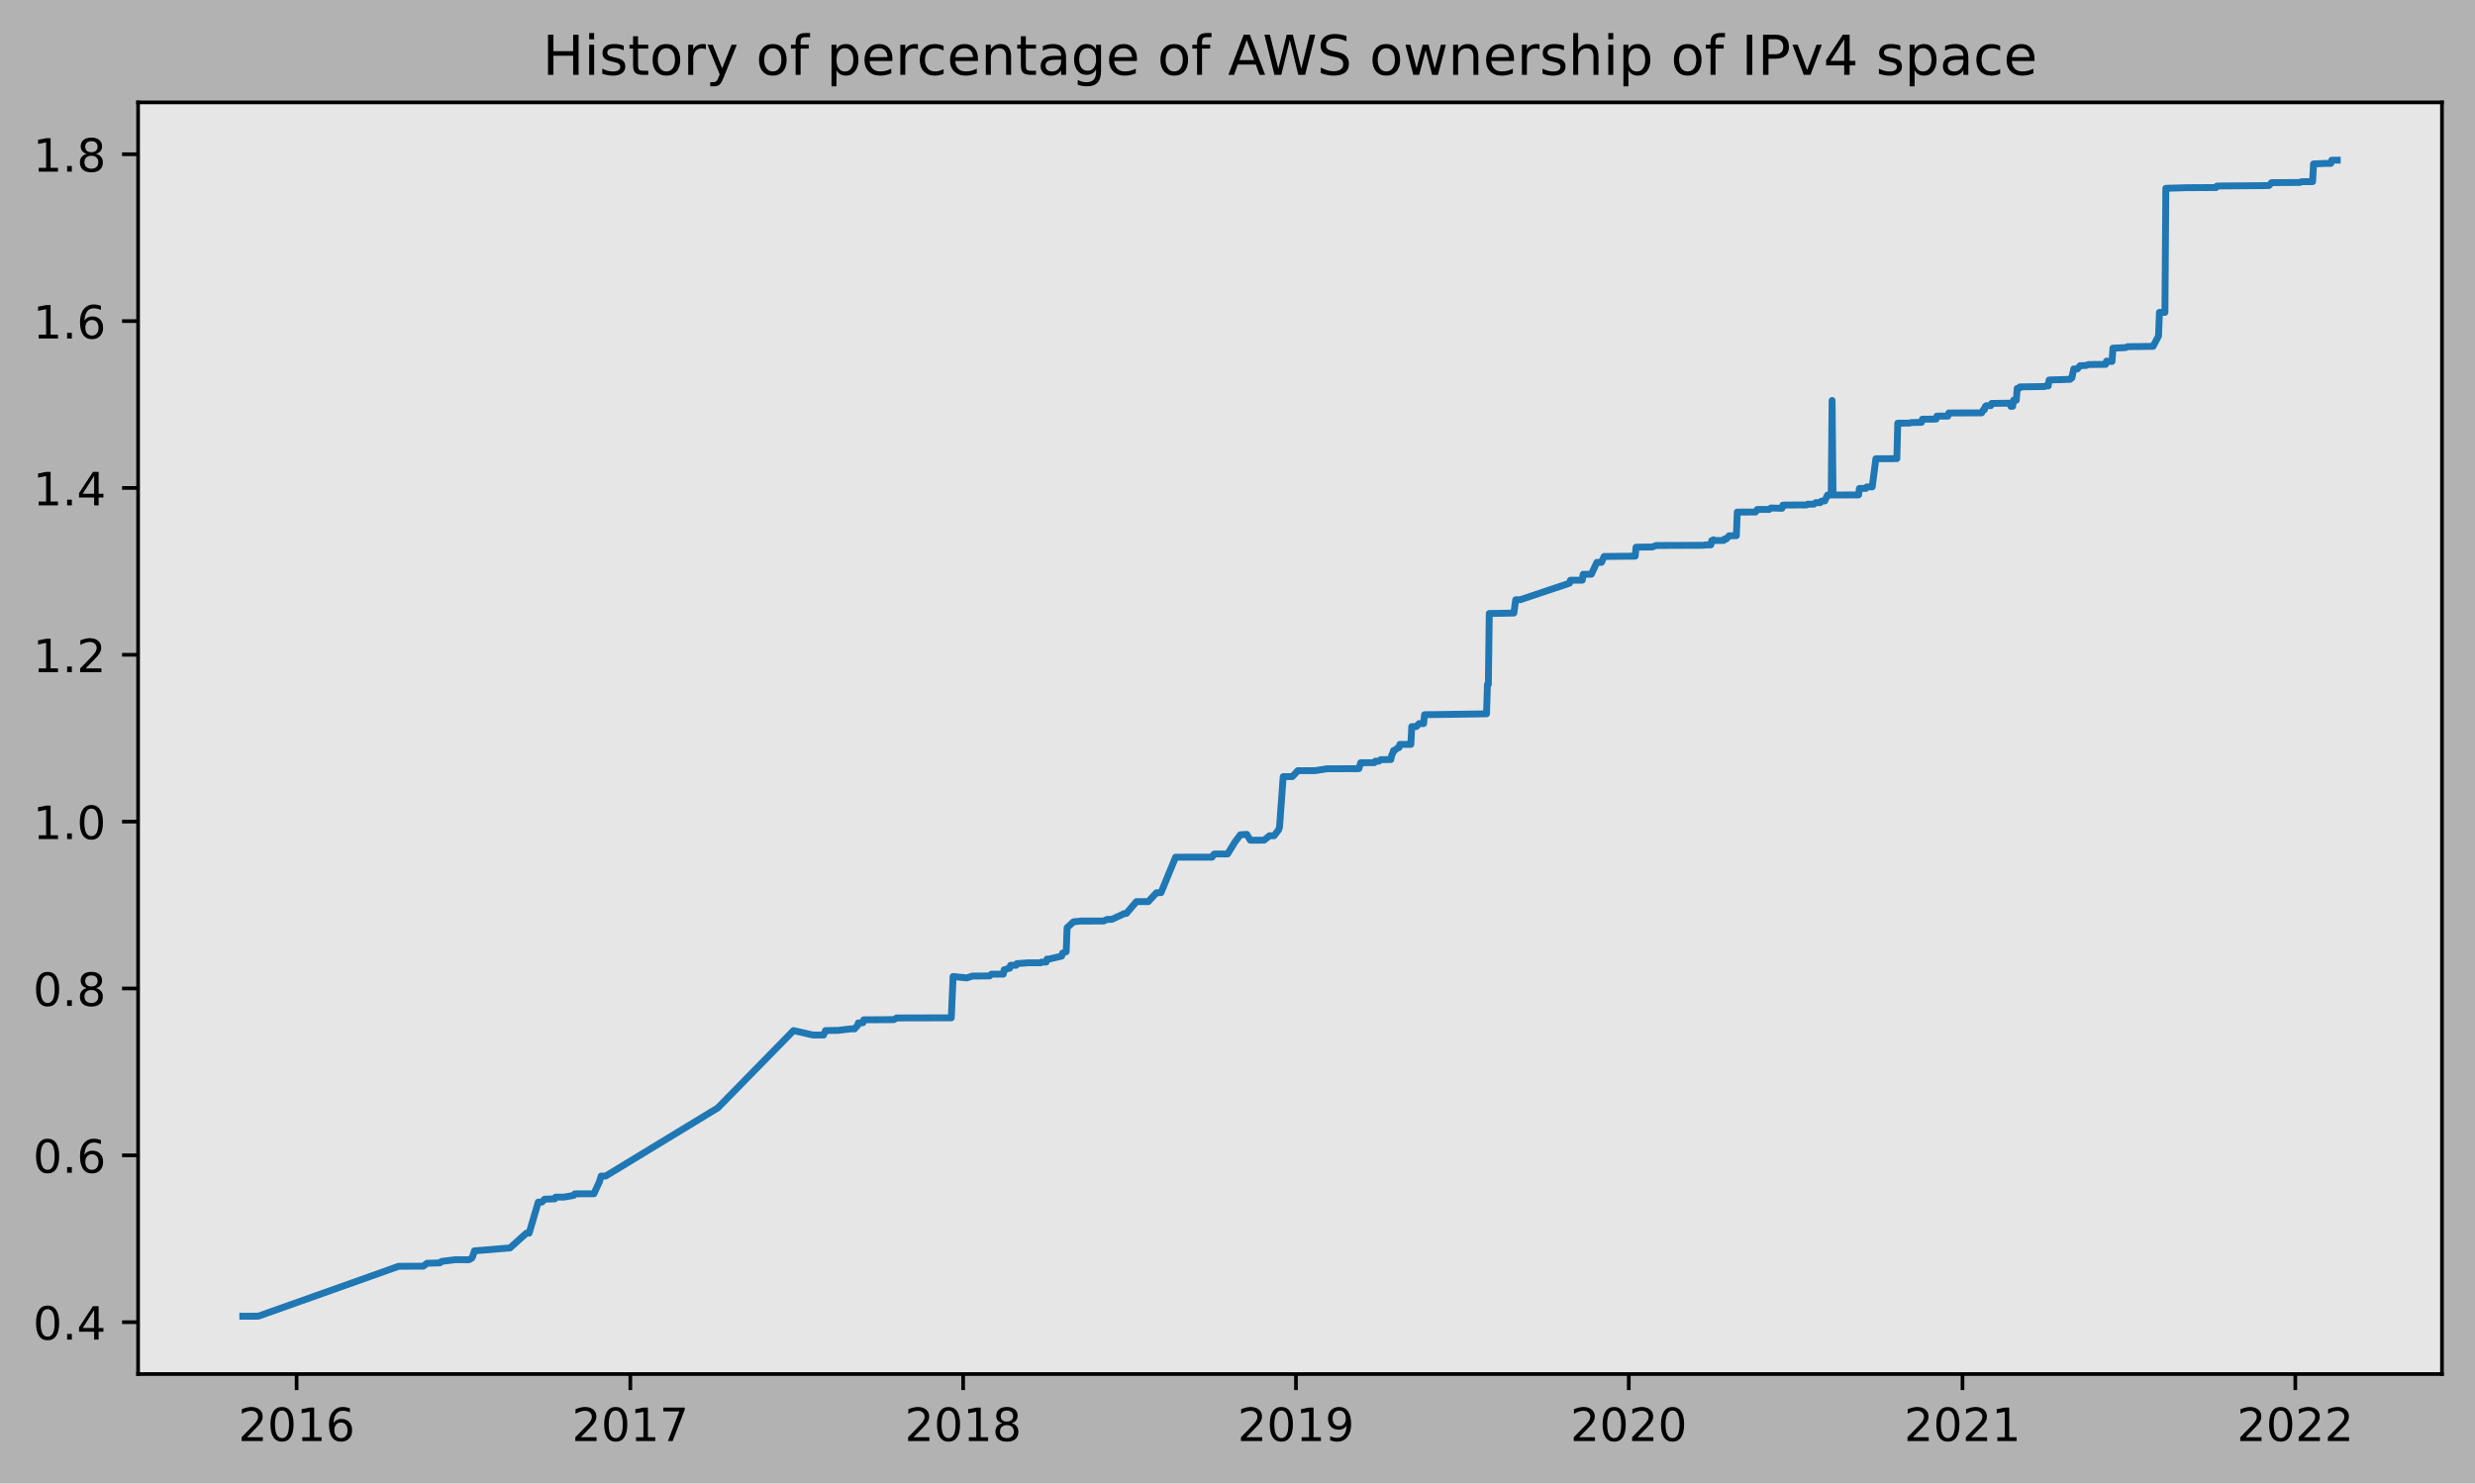
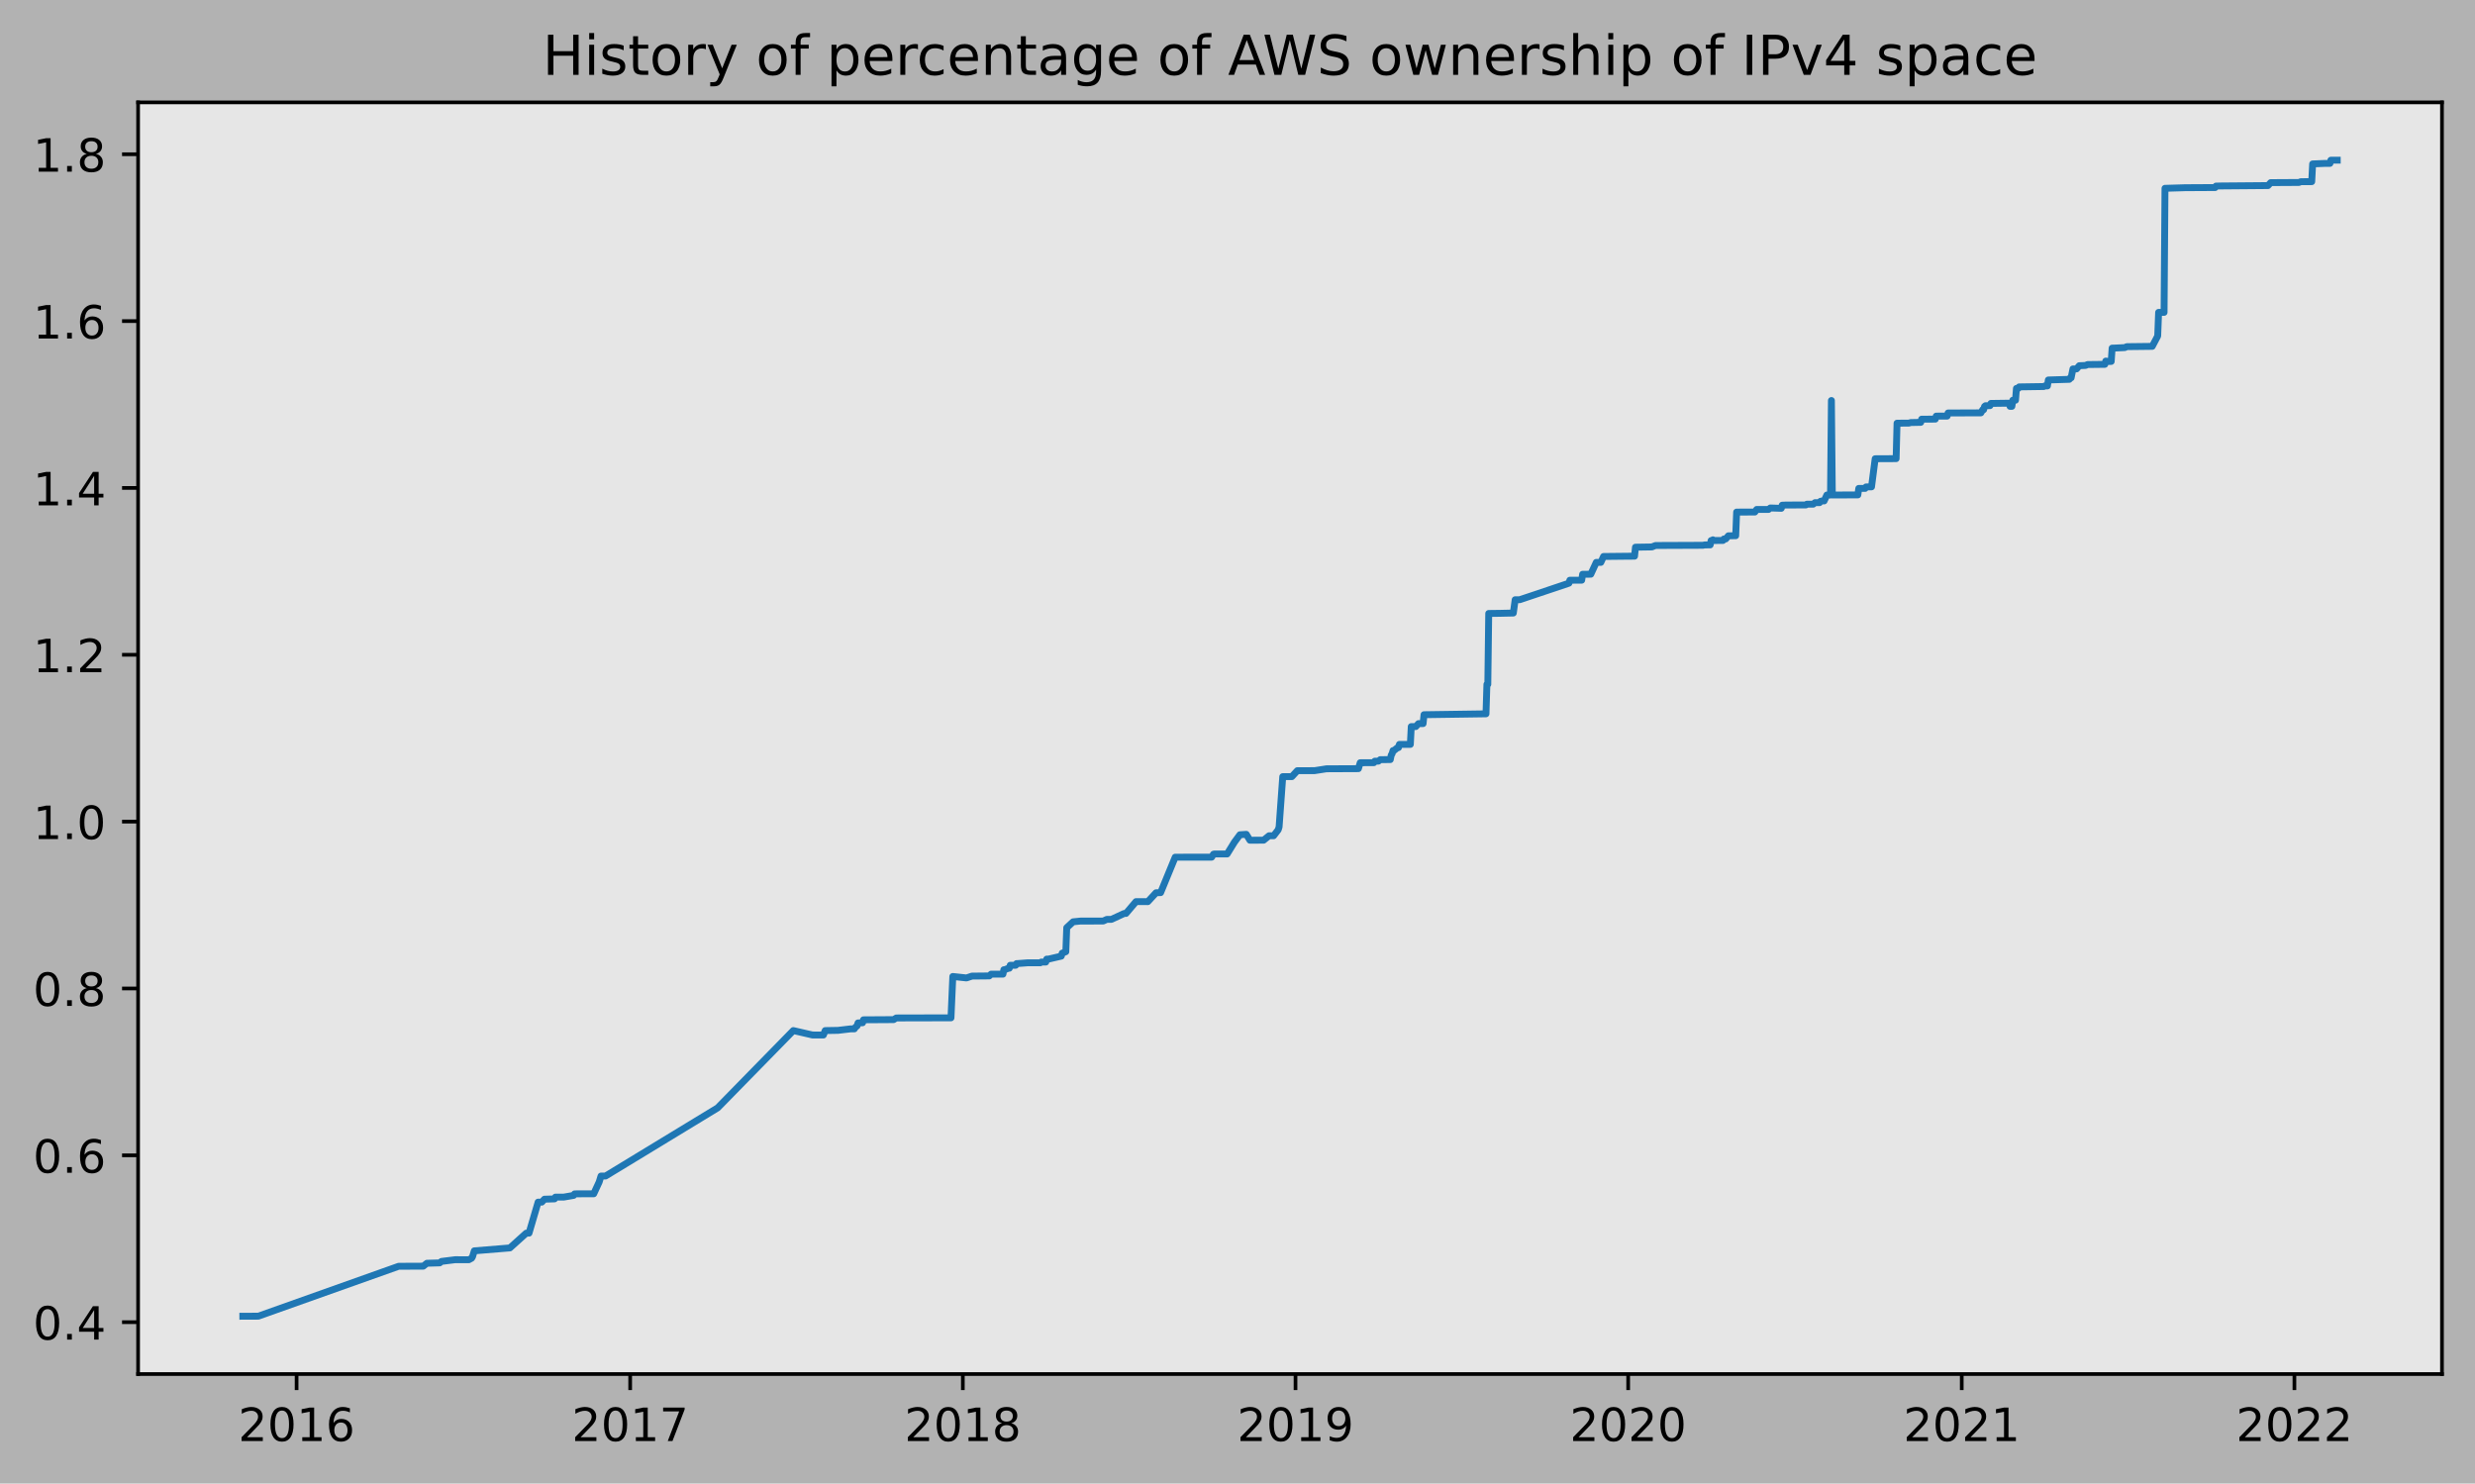
<svg xmlns="http://www.w3.org/2000/svg" xmlns:xlink="http://www.w3.org/1999/xlink" height="323.396pt" version="1.1" viewBox="0 0 539.503 323.396" width="539.503pt">
  <defs>
    <style type="text/css">
*{stroke-linecap:butt;stroke-linejoin:round;}
  </style>
  </defs>
  <g id="figure_1">
    <g id="patch_1">
      <path d="M 0 323.396  L 539.503 323.396  L 539.503 0  L 0 0  z " style="fill:#b2b2b2;" />
    </g>
    <g id="axes_1">
      <g id="patch_2">
        <path d="M 30.103 299.518  L 532.303 299.518  L 532.303 22.318  L 30.103 22.318  z " style="fill:#e6e6e6;" />
      </g>
      <g id="matplotlib.axis_1">
        <g id="xtick_1">
          <g id="line2d_1">
            <defs>
-               <path d="M 0 0  L 0 3.5  " id="m5dcaa4db1c" style="stroke:#000000;stroke-width:0.8;" />
-             </defs>
-             <g>
-               <use style="stroke:#000000;stroke-width:0.8;" x="64.657" xlink:href="#m5dcaa4db1c" y="299.518" />
+               <path d="M 0 0  L 0 3.5  " id="m332bdcd3d0" style="stroke:#000000;stroke-width:0.8;" />
+             </defs>
+             <g>
+               <use style="stroke:#000000;stroke-width:0.8;" x="64.652" xlink:href="#m332bdcd3d0" y="299.518" />
            </g>
          </g>
          <g id="text_1">
            <defs>
              <path d="M 19.188 8.297  L 53.609 8.297  L 53.609 0  L 7.328 0  L 7.328 8.297  Q 12.938 14.109 22.625 23.891  Q 32.328 33.688 34.812 36.531  Q 39.547 41.844 41.422 45.531  Q 43.312 49.219 43.312 52.781  Q 43.312 58.594 39.234 62.25  Q 35.156 65.922 28.609 65.922  Q 23.969 65.922 18.812 64.312  Q 13.672 62.703 7.812 59.422  L 7.812 69.391  Q 13.766 71.781 18.938 73  Q 24.125 74.219 28.422 74.219  Q 39.75 74.219 46.484 68.547  Q 53.219 62.891 53.219 53.422  Q 53.219 48.922 51.531 44.891  Q 49.859 40.875 45.406 35.406  Q 44.188 33.984 37.641 27.219  Q 31.109 20.453 19.188 8.297  z " id="DejaVuSans-50" />
              <path d="M 31.781 66.406  Q 24.172 66.406 20.328 58.906  Q 16.5 51.422 16.5 36.375  Q 16.5 21.391 20.328 13.891  Q 24.172 6.391 31.781 6.391  Q 39.453 6.391 43.281 13.891  Q 47.125 21.391 47.125 36.375  Q 47.125 51.422 43.281 58.906  Q 39.453 66.406 31.781 66.406  z M 31.781 74.219  Q 44.047 74.219 50.516 64.516  Q 56.984 54.828 56.984 36.375  Q 56.984 17.969 50.516 8.266  Q 44.047 -1.422 31.781 -1.422  Q 19.531 -1.422 13.062 8.266  Q 6.594 17.969 6.594 36.375  Q 6.594 54.828 13.062 64.516  Q 19.531 74.219 31.781 74.219  z " id="DejaVuSans-48" />
              <path d="M 12.406 8.297  L 28.516 8.297  L 28.516 63.922  L 10.984 60.406  L 10.984 69.391  L 28.422 72.906  L 38.281 72.906  L 38.281 8.297  L 54.391 8.297  L 54.391 0  L 12.406 0  z " id="DejaVuSans-49" />
              <path d="M 33.016 40.375  Q 26.375 40.375 22.484 35.828  Q 18.609 31.297 18.609 23.391  Q 18.609 15.531 22.484 10.953  Q 26.375 6.391 33.016 6.391  Q 39.656 6.391 43.531 10.953  Q 47.406 15.531 47.406 23.391  Q 47.406 31.297 43.531 35.828  Q 39.656 40.375 33.016 40.375  z M 52.594 71.297  L 52.594 62.312  Q 48.875 64.062 45.094 64.984  Q 41.312 65.922 37.594 65.922  Q 27.828 65.922 22.672 59.328  Q 17.531 52.734 16.797 39.406  Q 19.672 43.656 24.016 45.922  Q 28.375 48.188 33.594 48.188  Q 44.578 48.188 50.953 41.516  Q 57.328 34.859 57.328 23.391  Q 57.328 12.156 50.688 5.359  Q 44.047 -1.422 33.016 -1.422  Q 20.359 -1.422 13.672 8.266  Q 6.984 17.969 6.984 36.375  Q 6.984 53.656 15.188 63.938  Q 23.391 74.219 37.203 74.219  Q 40.922 74.219 44.703 73.484  Q 48.484 72.75 52.594 71.297  z " id="DejaVuSans-54" />
            </defs>
-             <g transform="translate(51.93208 314.1166)scale(0.1 -0.1)">
+             <g transform="translate(51.92697 314.1166)scale(0.1 -0.1)">
              <use xlink:href="#DejaVuSans-50" />
              <use x="63.623" xlink:href="#DejaVuSans-48" />
              <use x="127.246" xlink:href="#DejaVuSans-49" />
              <use x="190.869" xlink:href="#DejaVuSans-54" />
            </g>
          </g>
        </g>
        <g id="xtick_2">
          <g id="line2d_2">
            <g>
-               <use style="stroke:#000000;stroke-width:0.8;" x="137.402" xlink:href="#m5dcaa4db1c" y="299.518" />
+               <use style="stroke:#000000;stroke-width:0.8;" x="137.365" xlink:href="#m332bdcd3d0" y="299.518" />
            </g>
          </g>
          <g id="text_2">
            <defs>
              <path d="M 8.203 72.906  L 55.078 72.906  L 55.078 68.703  L 28.609 0  L 18.312 0  L 43.219 64.594  L 8.203 64.594  z " id="DejaVuSans-55" />
            </defs>
-             <g transform="translate(124.6772 314.1166)scale(0.1 -0.1)">
+             <g transform="translate(124.6405 314.1166)scale(0.1 -0.1)">
              <use xlink:href="#DejaVuSans-50" />
              <use x="63.623" xlink:href="#DejaVuSans-48" />
              <use x="127.246" xlink:href="#DejaVuSans-49" />
              <use x="190.869" xlink:href="#DejaVuSans-55" />
            </g>
          </g>
        </g>
        <g id="xtick_3">
          <g id="line2d_3">
            <g>
-               <use style="stroke:#000000;stroke-width:0.8;" x="209.949" xlink:href="#m5dcaa4db1c" y="299.518" />
+               <use style="stroke:#000000;stroke-width:0.8;" x="209.88" xlink:href="#m332bdcd3d0" y="299.518" />
            </g>
          </g>
          <g id="text_3">
            <defs>
              <path d="M 31.781 34.625  Q 24.75 34.625 20.719 30.859  Q 16.703 27.094 16.703 20.516  Q 16.703 13.922 20.719 10.156  Q 24.75 6.391 31.781 6.391  Q 38.812 6.391 42.859 10.172  Q 46.922 13.969 46.922 20.516  Q 46.922 27.094 42.891 30.859  Q 38.875 34.625 31.781 34.625  z M 21.922 38.812  Q 15.578 40.375 12.031 44.719  Q 8.5 49.078 8.5 55.328  Q 8.5 64.062 14.719 69.141  Q 20.953 74.219 31.781 74.219  Q 42.672 74.219 48.875 69.141  Q 55.078 64.062 55.078 55.328  Q 55.078 49.078 51.531 44.719  Q 48 40.375 41.703 38.812  Q 48.828 37.156 52.797 32.312  Q 56.781 27.484 56.781 20.516  Q 56.781 9.906 50.312 4.234  Q 43.844 -1.422 31.781 -1.422  Q 19.734 -1.422 13.25 4.234  Q 6.781 9.906 6.781 20.516  Q 6.781 27.484 10.781 32.312  Q 14.797 37.156 21.922 38.812  z M 18.312 54.391  Q 18.312 48.734 21.844 45.562  Q 25.391 42.391 31.781 42.391  Q 38.141 42.391 41.719 45.562  Q 45.312 48.734 45.312 54.391  Q 45.312 60.062 41.719 63.234  Q 38.141 66.406 31.781 66.406  Q 25.391 66.406 21.844 63.234  Q 18.312 60.062 18.312 54.391  z " id="DejaVuSans-56" />
            </defs>
-             <g transform="translate(197.2236 314.1166)scale(0.1 -0.1)">
+             <g transform="translate(197.1553 314.1166)scale(0.1 -0.1)">
              <use xlink:href="#DejaVuSans-50" />
              <use x="63.623" xlink:href="#DejaVuSans-48" />
              <use x="127.246" xlink:href="#DejaVuSans-49" />
              <use x="190.869" xlink:href="#DejaVuSans-56" />
            </g>
          </g>
        </g>
        <g id="xtick_4">
          <g id="line2d_4">
            <g>
-               <use style="stroke:#000000;stroke-width:0.8;" x="282.495" xlink:href="#m5dcaa4db1c" y="299.518" />
+               <use style="stroke:#000000;stroke-width:0.8;" x="282.395" xlink:href="#m332bdcd3d0" y="299.518" />
            </g>
          </g>
          <g id="text_4">
            <defs>
              <path d="M 10.984 1.516  L 10.984 10.5  Q 14.703 8.734 18.5 7.812  Q 22.312 6.891 25.984 6.891  Q 35.75 6.891 40.891 13.453  Q 46.047 20.016 46.781 33.406  Q 43.953 29.203 39.594 26.953  Q 35.25 24.703 29.984 24.703  Q 19.047 24.703 12.672 31.312  Q 6.297 37.938 6.297 49.422  Q 6.297 60.641 12.938 67.422  Q 19.578 74.219 30.609 74.219  Q 43.266 74.219 49.922 64.516  Q 56.594 54.828 56.594 36.375  Q 56.594 19.141 48.406 8.859  Q 40.234 -1.422 26.422 -1.422  Q 22.703 -1.422 18.891 -0.688  Q 15.094 0.047 10.984 1.516  z M 30.609 32.422  Q 37.25 32.422 41.125 36.953  Q 45.016 41.5 45.016 49.422  Q 45.016 57.281 41.125 61.844  Q 37.25 66.406 30.609 66.406  Q 23.969 66.406 20.094 61.844  Q 16.219 57.281 16.219 49.422  Q 16.219 41.5 20.094 36.953  Q 23.969 32.422 30.609 32.422  z " id="DejaVuSans-57" />
            </defs>
-             <g transform="translate(269.77 314.1166)scale(0.1 -0.1)">
+             <g transform="translate(269.6701 314.1166)scale(0.1 -0.1)">
              <use xlink:href="#DejaVuSans-50" />
              <use x="63.623" xlink:href="#DejaVuSans-48" />
              <use x="127.246" xlink:href="#DejaVuSans-49" />
              <use x="190.869" xlink:href="#DejaVuSans-57" />
            </g>
          </g>
        </g>
        <g id="xtick_5">
          <g id="line2d_5">
            <g>
-               <use style="stroke:#000000;stroke-width:0.8;" x="355.041" xlink:href="#m5dcaa4db1c" y="299.518" />
+               <use style="stroke:#000000;stroke-width:0.8;" x="354.91" xlink:href="#m332bdcd3d0" y="299.518" />
            </g>
          </g>
          <g id="text_5">
-             <g transform="translate(342.3165 314.1166)scale(0.1 -0.1)">
+             <g transform="translate(342.185 314.1166)scale(0.1 -0.1)">
              <use xlink:href="#DejaVuSans-50" />
              <use x="63.623" xlink:href="#DejaVuSans-48" />
              <use x="127.246" xlink:href="#DejaVuSans-50" />
              <use x="190.869" xlink:href="#DejaVuSans-48" />
            </g>
          </g>
        </g>
        <g id="xtick_6">
          <g id="line2d_6">
            <g>
-               <use style="stroke:#000000;stroke-width:0.8;" x="427.787" xlink:href="#m5dcaa4db1c" y="299.518" />
+               <use style="stroke:#000000;stroke-width:0.8;" x="427.623" xlink:href="#m332bdcd3d0" y="299.518" />
            </g>
          </g>
          <g id="text_6">
-             <g transform="translate(415.0616 314.1166)scale(0.1 -0.1)">
+             <g transform="translate(414.8985 314.1166)scale(0.1 -0.1)">
              <use xlink:href="#DejaVuSans-50" />
              <use x="63.623" xlink:href="#DejaVuSans-48" />
              <use x="127.246" xlink:href="#DejaVuSans-50" />
              <use x="190.869" xlink:href="#DejaVuSans-49" />
            </g>
          </g>
        </g>
        <g id="xtick_7">
          <g id="line2d_7">
            <g>
-               <use style="stroke:#000000;stroke-width:0.8;" x="500.333" xlink:href="#m5dcaa4db1c" y="299.518" />
+               <use style="stroke:#000000;stroke-width:0.8;" x="500.138" xlink:href="#m332bdcd3d0" y="299.518" />
            </g>
          </g>
          <g id="text_7">
-             <g transform="translate(487.608 314.1166)scale(0.1 -0.1)">
+             <g transform="translate(487.4133 314.1166)scale(0.1 -0.1)">
              <use xlink:href="#DejaVuSans-50" />
              <use x="63.623" xlink:href="#DejaVuSans-48" />
              <use x="127.246" xlink:href="#DejaVuSans-50" />
              <use x="190.869" xlink:href="#DejaVuSans-50" />
            </g>
          </g>
        </g>
      </g>
      <g id="matplotlib.axis_2">
        <g id="ytick_1">
          <g id="line2d_8">
            <defs>
-               <path d="M 0 0  L -3.5 0  " id="m6f8f7748c2" style="stroke:#000000;stroke-width:0.8;" />
-             </defs>
-             <g>
-               <use style="stroke:#000000;stroke-width:0.8;" x="30.103" xlink:href="#m6f8f7748c2" y="288.212" />
+               <path d="M 0 0  L -3.5 0  " id="mdd6bbefd9d" style="stroke:#000000;stroke-width:0.8;" />
+             </defs>
+             <g>
+               <use style="stroke:#000000;stroke-width:0.8;" x="30.103" xlink:href="#mdd6bbefd9d" y="288.212" />
            </g>
          </g>
          <g id="text_8">
            <defs>
              <path d="M 10.688 12.406  L 21 12.406  L 21 0  L 10.688 0  z " id="DejaVuSans-46" />
              <path d="M 37.797 64.312  L 12.891 25.391  L 37.797 25.391  z M 35.203 72.906  L 47.609 72.906  L 47.609 25.391  L 58.016 25.391  L 58.016 17.188  L 47.609 17.188  L 47.609 0  L 37.797 0  L 37.797 17.188  L 4.891 17.188  L 4.891 26.703  z " id="DejaVuSans-52" />
            </defs>
            <g transform="translate(7.2 292.0117)scale(0.1 -0.1)">
              <use xlink:href="#DejaVuSans-48" />
              <use x="63.623" xlink:href="#DejaVuSans-46" />
              <use x="95.41" xlink:href="#DejaVuSans-52" />
            </g>
          </g>
        </g>
        <g id="ytick_2">
          <g id="line2d_9">
            <g>
-               <use style="stroke:#000000;stroke-width:0.8;" x="30.103" xlink:href="#m6f8f7748c2" y="251.842" />
+               <use style="stroke:#000000;stroke-width:0.8;" x="30.103" xlink:href="#mdd6bbefd9d" y="251.842" />
            </g>
          </g>
          <g id="text_9">
            <g transform="translate(7.2 255.6414)scale(0.1 -0.1)">
              <use xlink:href="#DejaVuSans-48" />
              <use x="63.623" xlink:href="#DejaVuSans-46" />
              <use x="95.41" xlink:href="#DejaVuSans-54" />
            </g>
          </g>
        </g>
        <g id="ytick_3">
          <g id="line2d_10">
            <g>
-               <use style="stroke:#000000;stroke-width:0.8;" x="30.103" xlink:href="#m6f8f7748c2" y="215.472" />
+               <use style="stroke:#000000;stroke-width:0.8;" x="30.103" xlink:href="#mdd6bbefd9d" y="215.472" />
            </g>
          </g>
          <g id="text_10">
-             <g transform="translate(7.2 219.2711)scale(0.1 -0.1)">
+             <g transform="translate(7.2 219.2712)scale(0.1 -0.1)">
              <use xlink:href="#DejaVuSans-48" />
              <use x="63.623" xlink:href="#DejaVuSans-46" />
              <use x="95.41" xlink:href="#DejaVuSans-56" />
            </g>
          </g>
        </g>
        <g id="ytick_4">
          <g id="line2d_11">
            <g>
-               <use style="stroke:#000000;stroke-width:0.8;" x="30.103" xlink:href="#m6f8f7748c2" y="179.102" />
+               <use style="stroke:#000000;stroke-width:0.8;" x="30.103" xlink:href="#mdd6bbefd9d" y="179.102" />
            </g>
          </g>
          <g id="text_11">
-             <g transform="translate(7.2 182.9008)scale(0.1 -0.1)">
+             <g transform="translate(7.2 182.9009)scale(0.1 -0.1)">
              <use xlink:href="#DejaVuSans-49" />
              <use x="63.623" xlink:href="#DejaVuSans-46" />
              <use x="95.41" xlink:href="#DejaVuSans-48" />
            </g>
          </g>
        </g>
        <g id="ytick_5">
          <g id="line2d_12">
            <g>
-               <use style="stroke:#000000;stroke-width:0.8;" x="30.103" xlink:href="#m6f8f7748c2" y="142.731" />
+               <use style="stroke:#000000;stroke-width:0.8;" x="30.103" xlink:href="#mdd6bbefd9d" y="142.731" />
            </g>
          </g>
          <g id="text_12">
-             <g transform="translate(7.2 146.5305)scale(0.1 -0.1)">
+             <g transform="translate(7.2 146.5307)scale(0.1 -0.1)">
              <use xlink:href="#DejaVuSans-49" />
              <use x="63.623" xlink:href="#DejaVuSans-46" />
              <use x="95.41" xlink:href="#DejaVuSans-50" />
            </g>
          </g>
        </g>
        <g id="ytick_6">
          <g id="line2d_13">
            <g>
-               <use style="stroke:#000000;stroke-width:0.8;" x="30.103" xlink:href="#m6f8f7748c2" y="106.361" />
+               <use style="stroke:#000000;stroke-width:0.8;" x="30.103" xlink:href="#mdd6bbefd9d" y="106.361" />
            </g>
          </g>
          <g id="text_13">
-             <g transform="translate(7.2 110.1602)scale(0.1 -0.1)">
+             <g transform="translate(7.2 110.1605)scale(0.1 -0.1)">
              <use xlink:href="#DejaVuSans-49" />
              <use x="63.623" xlink:href="#DejaVuSans-46" />
              <use x="95.41" xlink:href="#DejaVuSans-52" />
            </g>
          </g>
        </g>
        <g id="ytick_7">
          <g id="line2d_14">
            <g>
-               <use style="stroke:#000000;stroke-width:0.8;" x="30.103" xlink:href="#m6f8f7748c2" y="69.991" />
+               <use style="stroke:#000000;stroke-width:0.8;" x="30.103" xlink:href="#mdd6bbefd9d" y="69.991" />
            </g>
          </g>
          <g id="text_14">
-             <g transform="translate(7.2 73.78994)scale(0.1 -0.1)">
+             <g transform="translate(7.2 73.79021)scale(0.1 -0.1)">
              <use xlink:href="#DejaVuSans-49" />
              <use x="63.623" xlink:href="#DejaVuSans-46" />
              <use x="95.41" xlink:href="#DejaVuSans-54" />
            </g>
          </g>
        </g>
        <g id="ytick_8">
          <g id="line2d_15">
            <g>
-               <use style="stroke:#000000;stroke-width:0.8;" x="30.103" xlink:href="#m6f8f7748c2" y="33.62" />
+               <use style="stroke:#000000;stroke-width:0.8;" x="30.103" xlink:href="#mdd6bbefd9d" y="33.621" />
            </g>
          </g>
          <g id="text_15">
-             <g transform="translate(7.2 37.41965)scale(0.1 -0.1)">
+             <g transform="translate(7.2 37.41997)scale(0.1 -0.1)">
              <use xlink:href="#DejaVuSans-49" />
              <use x="63.623" xlink:href="#DejaVuSans-46" />
              <use x="95.41" xlink:href="#DejaVuSans-56" />
            </g>
          </g>
        </g>
      </g>
      <g id="line2d_16">
-         <path clip-path="url(#p246ab741fd)" d="M 52.93 286.918  L 56.309 286.904  L 86.918 276.026  L 92.284 276.002  L 93.079 275.368  L 95.862 275.288  L 96.259 274.967  L 99.241 274.594  L 102.222 274.596  L 102.818 274.274  L 103.017 273.953  L 103.415 272.66  L 111.166 272.027  L 114.744 268.807  L 115.34 268.804  L 117.328 262.044  L 118.123 262.044  L 118.719 261.4  L 120.905 261.336  L 121.104 260.951  L 122.893 260.951  L 125.079 260.572  L 125.278 260.251  L 125.676 260.235  L 129.452 260.224  L 130.644 257.649  L 131.042 256.361  L 132.036 256.351  L 156.483 241.492  L 172.98 224.645  L 177.154 225.607  L 179.539 225.614  L 179.936 224.649  L 182.719 224.601  L 185.501 224.272  L 186.297 224.272  L 186.495 223.95  L 186.893 223.628  L 187.092 222.984  L 188.085 222.944  L 188.284 222.3  L 194.843 222.259  L 195.439 221.897  L 207.365 221.867  L 207.762 212.853  L 210.744 213.175  L 211.936 212.772  L 215.713 212.736  L 216.11 212.349  L 218.694 212.35  L 218.893 211.384  L 219.091 211.382  L 219.887 211.058  L 220.085 211.057  L 220.284 210.413  L 221.477 210.412  L 221.675 210.044  L 221.874 210.042  L 224.06 209.877  L 226.843 209.876  L 227.042 209.715  L 228.036 209.714  L 228.234 209.07  L 228.632 209.065  L 231.414 208.421  L 231.613 207.777  L 232.408 207.455  L 232.607 202.224  L 233.998 200.936  L 235.588 200.775  L 240.557 200.769  L 241.352 200.407  L 242.346 200.407  L 245.129 199.119  L 245.526 199.116  L 247.713 196.539  L 250.296 196.543  L 252.085 194.606  L 253.079 194.58  L 256.259 186.851  L 264.209 186.847  L 264.607 186.203  L 264.806 186.153  L 267.588 186.149  L 269.178 183.574  L 270.371 181.964  L 271.762 181.867  L 272.557 183.155  L 275.539 183.144  L 276.731 182.178  L 277.725 182.177  L 278.719 180.889  L 278.917 180.24  L 279.712 169.295  L 281.7 169.29  L 282.893 167.998  L 286.669 167.986  L 289.253 167.584  L 296.209 167.552  L 296.607 166.263  L 299.588 166.248  L 299.787 165.926  L 300.582 165.915  L 300.979 165.593  L 303.166 165.575  L 303.365 164.61  L 303.563 164.288  L 303.762 163.609  L 303.961 163.608  L 304.756 162.964  L 304.955 162.964  L 305.153 162.266  L 307.538 162.262  L 307.737 158.385  L 308.731 158.378  L 309.327 157.733  L 310.321 157.727  L 310.52 155.794  L 324.035 155.6  L 324.234 149.177  L 324.433 149.176  L 324.632 133.725  L 327.017 133.696  L 329.998 133.63  L 330.396 130.733  L 331.389 130.727  L 342.122 127.125  L 342.321 126.482  L 344.905 126.472  L 345.104 125.184  L 346.892 125.166  L 348.085 122.591  L 349.079 122.59  L 349.675 121.302  L 355.24 121.245  L 356.433 121.24  L 356.632 119.279  L 360.209 119.224  L 361.004 118.907  L 371.34 118.864  L 371.737 118.784  L 372.93 118.779  L 373.128 117.833  L 373.327 117.833  L 373.526 117.664  L 373.725 117.823  L 375.712 117.81  L 375.911 117.489  L 376.308 117.488  L 376.905 116.792  L 378.495 116.776  L 378.694 111.623  L 382.669 111.614  L 383.066 111.051  L 385.65 111.048  L 386.048 110.726  L 388.433 110.802  L 388.631 110.123  L 389.426 110.089  L 393.799 110.068  L 393.998 109.907  L 395.389 109.901  L 395.787 109.57  L 396.78 109.567  L 396.979 109.275  L 397.377 109.194  L 397.774 109.194  L 398.371 107.907  L 399.166 107.907  L 399.364 87.303  L 399.563 107.905  L 405.128 107.881  L 405.327 106.465  L 406.718 106.465  L 406.917 106.142  L 408.11 106.124  L 408.905 99.998  L 413.476 99.975  L 413.675 92.249  L 416.259 92.227  L 416.656 92.112  L 418.843 92.065  L 419.041 91.371  L 422.023 91.359  L 422.221 90.704  L 424.606 90.7  L 424.805 90.023  L 431.961 89.994  L 432.358 89.305  L 432.557 89.305  L 432.756 88.604  L 432.954 88.441  L 433.948 88.422  L 434.147 87.939  L 438.122 87.885  L 438.321 88.578  L 438.718 88.576  L 438.917 87.241  L 439.513 87.241  L 439.712 84.665  L 440.11 84.663  L 440.308 84.337  L 445.675 84.258  L 445.874 84.129  L 446.47 84.129  L 446.669 82.83  L 451.24 82.687  L 451.439 82.364  L 451.637 82.363  L 452.035 80.421  L 452.83 80.412  L 453.426 79.718  L 454.818 79.655  L 455.215 79.464  L 458.992 79.422  L 459.19 78.712  L 459.787 78.791  L 460.383 78.785  L 460.582 75.887  L 461.178 75.869  L 463.364 75.766  L 463.762 75.565  L 469.327 75.501  L 470.519 73.242  L 470.718 68.092  L 471.911 68.091  L 472.109 41.049  L 475.687 40.945  L 476.482 40.918  L 482.047 40.888  L 483.041 40.886  L 483.24 40.564  L 484.234 40.538  L 493.973 40.458  L 494.569 40.454  L 495.165 39.811  L 501.327 39.775  L 501.724 39.604  L 504.109 39.597  L 504.308 35.733  L 506.892 35.623  L 508.085 35.612  L 508.283 34.922  L 509.476 34.918  L 509.476 34.918  " style="fill:none;stroke:#1f77b4;stroke-linecap:square;stroke-width:1.5;" />
+         <path clip-path="url(#pfc360ee47b)" d="M 52.93 286.918  L 56.308 286.904  L 86.903 276.026  L 92.267 276.002  L 93.062 275.368  L 95.843 275.288  L 96.241 274.967  L 99.221 274.594  L 102.201 274.596  L 102.797 274.275  L 102.995 273.953  L 103.393 272.66  L 111.141 272.027  L 114.717 268.807  L 115.313 268.804  L 117.3 262.044  L 118.094 262.044  L 118.69 261.4  L 120.876 261.336  L 121.074 260.951  L 122.863 260.951  L 125.048 260.573  L 125.247 260.251  L 125.644 260.236  L 129.419 260.224  L 130.611 257.649  L 131.008 256.361  L 132.001 256.351  L 156.438 241.492  L 172.928 224.646  L 177.1 225.607  L 179.484 225.614  L 179.881 224.649  L 182.662 224.601  L 185.444 224.272  L 186.238 224.272  L 186.437 223.95  L 186.835 223.628  L 187.033 222.984  L 188.027 222.944  L 188.225 222.3  L 194.781 222.259  L 195.377 221.897  L 207.298 221.867  L 207.695 212.853  L 210.675 213.175  L 211.867 212.772  L 215.642 212.736  L 216.039 212.349  L 218.622 212.35  L 218.821 211.384  L 219.019 211.382  L 219.814 211.058  L 220.013 211.057  L 220.211 210.414  L 221.403 210.412  L 221.602 210.044  L 221.801 210.042  L 223.986 209.877  L 226.767 209.876  L 226.966 209.715  L 227.959 209.714  L 228.158 209.07  L 228.555 209.065  L 231.337 208.421  L 231.535 207.777  L 232.33 207.455  L 232.529 202.224  L 233.919 200.936  L 235.509 200.776  L 240.476 200.769  L 241.27 200.407  L 242.264 200.407  L 245.045 199.119  L 245.442 199.116  L 247.628 196.539  L 250.21 196.543  L 251.999 194.606  L 252.992 194.58  L 256.171 186.851  L 264.117 186.847  L 264.515 186.203  L 264.713 186.153  L 267.495 186.149  L 269.084 183.574  L 270.276 181.964  L 271.667 181.868  L 272.462 183.155  L 275.442 183.144  L 276.634 182.178  L 277.627 182.177  L 278.62 180.889  L 278.819 180.24  L 279.614 169.295  L 281.6 169.29  L 282.792 167.998  L 286.567 167.986  L 289.15 167.584  L 296.103 167.552  L 296.501 166.263  L 299.481 166.248  L 299.68 165.926  L 300.474 165.915  L 300.872 165.593  L 303.057 165.576  L 303.256 164.61  L 303.454 164.288  L 303.653 163.609  L 303.852 163.608  L 304.646 162.964  L 304.845 162.964  L 305.044 162.266  L 307.428 162.263  L 307.626 158.385  L 308.62 158.378  L 309.216 157.733  L 310.209 157.728  L 310.408 155.794  L 323.917 155.6  L 324.116 149.177  L 324.315 149.177  L 324.513 133.725  L 326.897 133.696  L 329.877 133.63  L 330.275 130.733  L 331.268 130.727  L 341.996 127.126  L 342.195 126.482  L 344.778 126.472  L 344.976 125.184  L 346.764 125.167  L 347.957 122.591  L 348.95 122.59  L 349.546 121.302  L 355.109 121.245  L 356.301 121.24  L 356.499 119.28  L 360.075 119.224  L 360.87 118.907  L 371.201 118.864  L 371.598 118.784  L 372.79 118.779  L 372.989 117.833  L 373.188 117.833  L 373.386 117.665  L 373.585 117.823  L 375.572 117.81  L 375.77 117.49  L 376.168 117.488  L 376.764 116.793  L 378.353 116.776  L 378.552 111.623  L 382.525 111.614  L 382.923 111.051  L 385.505 111.048  L 385.903 110.727  L 388.287 110.803  L 388.485 110.124  L 389.28 110.089  L 393.651 110.068  L 393.849 109.907  L 395.24 109.901  L 395.637 109.571  L 396.631 109.567  L 396.83 109.275  L 397.227 109.195  L 397.624 109.195  L 398.22 107.907  L 399.015 107.907  L 399.214 87.304  L 399.412 107.905  L 404.975 107.881  L 405.174 106.465  L 406.564 106.465  L 406.763 106.142  L 407.955 106.124  L 408.75 99.998  L 413.319 99.975  L 413.518 92.249  L 416.101 92.227  L 416.498 92.112  L 418.683 92.066  L 418.882 91.371  L 421.862 91.359  L 422.061 90.704  L 424.445 90.7  L 424.643 90.024  L 431.796 89.994  L 432.193 89.305  L 432.392 89.305  L 432.59 88.604  L 432.789 88.441  L 433.782 88.422  L 433.981 87.939  L 437.954 87.885  L 438.153 88.578  L 438.55 88.576  L 438.749 87.241  L 439.345 87.241  L 439.544 84.666  L 439.941 84.663  L 440.14 84.337  L 445.504 84.258  L 445.703 84.129  L 446.299 84.129  L 446.497 82.83  L 451.067 82.688  L 451.265 82.365  L 451.464 82.363  L 451.861 80.422  L 452.656 80.412  L 453.252 79.718  L 454.643 79.656  L 455.04 79.464  L 458.815 79.422  L 459.013 78.713  L 459.609 78.791  L 460.205 78.786  L 460.404 75.887  L 461 75.87  L 463.186 75.767  L 463.583 75.565  L 469.146 75.501  L 470.338 73.243  L 470.536 68.092  L 471.728 68.091  L 471.927 41.05  L 475.503 40.945  L 476.298 40.918  L 481.861 40.888  L 482.854 40.886  L 483.053 40.564  L 484.046 40.538  L 493.781 40.458  L 494.377 40.455  L 494.973 39.811  L 501.132 39.775  L 501.529 39.604  L 503.913 39.597  L 504.112 35.734  L 506.694 35.624  L 507.886 35.612  L 508.085 34.922  L 509.476 34.918  L 509.476 34.918  " style="fill:none;stroke:#1f77b4;stroke-linecap:square;stroke-width:1.5;" />
      </g>
      <g id="patch_3">
        <path d="M 30.103 299.518  L 30.103 22.318  " style="fill:none;stroke:#000000;stroke-linecap:square;stroke-linejoin:miter;stroke-width:0.8;" />
      </g>
      <g id="patch_4">
        <path d="M 532.303 299.518  L 532.303 22.318  " style="fill:none;stroke:#000000;stroke-linecap:square;stroke-linejoin:miter;stroke-width:0.8;" />
      </g>
      <g id="patch_5">
        <path d="M 30.103 299.518  L 532.303 299.518  " style="fill:none;stroke:#000000;stroke-linecap:square;stroke-linejoin:miter;stroke-width:0.8;" />
      </g>
      <g id="patch_6">
        <path d="M 30.103 22.318  L 532.303 22.318  " style="fill:none;stroke:#000000;stroke-linecap:square;stroke-linejoin:miter;stroke-width:0.8;" />
      </g>
      <g id="text_16">
        <defs>
          <path d="M 9.812 72.906  L 19.672 72.906  L 19.672 43.016  L 55.516 43.016  L 55.516 72.906  L 65.375 72.906  L 65.375 0  L 55.516 0  L 55.516 34.719  L 19.672 34.719  L 19.672 0  L 9.812 0  z " id="DejaVuSans-72" />
          <path d="M 9.422 54.688  L 18.406 54.688  L 18.406 0  L 9.422 0  z M 9.422 75.984  L 18.406 75.984  L 18.406 64.594  L 9.422 64.594  z " id="DejaVuSans-105" />
          <path d="M 44.281 53.078  L 44.281 44.578  Q 40.484 46.531 36.375 47.5  Q 32.281 48.484 27.875 48.484  Q 21.188 48.484 17.844 46.438  Q 14.5 44.391 14.5 40.281  Q 14.5 37.156 16.891 35.375  Q 19.281 33.594 26.516 31.984  L 29.594 31.297  Q 39.156 29.25 43.188 25.516  Q 47.219 21.781 47.219 15.094  Q 47.219 7.469 41.188 3.016  Q 35.156 -1.422 24.609 -1.422  Q 20.219 -1.422 15.453 -0.562  Q 10.688 0.297 5.422 2  L 5.422 11.281  Q 10.406 8.688 15.234 7.391  Q 20.062 6.109 24.812 6.109  Q 31.156 6.109 34.562 8.281  Q 37.984 10.453 37.984 14.406  Q 37.984 18.062 35.516 20.016  Q 33.062 21.969 24.703 23.781  L 21.578 24.516  Q 13.234 26.266 9.516 29.906  Q 5.812 33.547 5.812 39.891  Q 5.812 47.609 11.281 51.797  Q 16.75 56 26.812 56  Q 31.781 56 36.172 55.266  Q 40.578 54.547 44.281 53.078  z " id="DejaVuSans-115" />
          <path d="M 18.312 70.219  L 18.312 54.688  L 36.812 54.688  L 36.812 47.703  L 18.312 47.703  L 18.312 18.016  Q 18.312 11.328 20.141 9.422  Q 21.969 7.516 27.594 7.516  L 36.812 7.516  L 36.812 0  L 27.594 0  Q 17.188 0 13.234 3.875  Q 9.281 7.766 9.281 18.016  L 9.281 47.703  L 2.688 47.703  L 2.688 54.688  L 9.281 54.688  L 9.281 70.219  z " id="DejaVuSans-116" />
          <path d="M 30.609 48.391  Q 23.391 48.391 19.188 42.75  Q 14.984 37.109 14.984 27.297  Q 14.984 17.484 19.156 11.844  Q 23.344 6.203 30.609 6.203  Q 37.797 6.203 41.984 11.859  Q 46.188 17.531 46.188 27.297  Q 46.188 37.016 41.984 42.703  Q 37.797 48.391 30.609 48.391  z M 30.609 56  Q 42.328 56 49.016 48.375  Q 55.719 40.766 55.719 27.297  Q 55.719 13.875 49.016 6.219  Q 42.328 -1.422 30.609 -1.422  Q 18.844 -1.422 12.172 6.219  Q 5.516 13.875 5.516 27.297  Q 5.516 40.766 12.172 48.375  Q 18.844 56 30.609 56  z " id="DejaVuSans-111" />
          <path d="M 41.109 46.297  Q 39.594 47.172 37.812 47.578  Q 36.031 48 33.891 48  Q 26.266 48 22.188 43.047  Q 18.109 38.094 18.109 28.812  L 18.109 0  L 9.078 0  L 9.078 54.688  L 18.109 54.688  L 18.109 46.188  Q 20.953 51.172 25.484 53.578  Q 30.031 56 36.531 56  Q 37.453 56 38.578 55.875  Q 39.703 55.766 41.062 55.516  z " id="DejaVuSans-114" />
          <path d="M 32.172 -5.078  Q 28.375 -14.844 24.75 -17.812  Q 21.141 -20.797 15.094 -20.797  L 7.906 -20.797  L 7.906 -13.281  L 13.188 -13.281  Q 16.891 -13.281 18.938 -11.516  Q 21 -9.766 23.484 -3.219  L 25.094 0.875  L 2.984 54.688  L 12.5 54.688  L 29.594 11.922  L 46.688 54.688  L 56.203 54.688  z " id="DejaVuSans-121" />
          <path id="DejaVuSans-32" />
          <path d="M 37.109 75.984  L 37.109 68.5  L 28.516 68.5  Q 23.688 68.5 21.797 66.547  Q 19.922 64.594 19.922 59.516  L 19.922 54.688  L 34.719 54.688  L 34.719 47.703  L 19.922 47.703  L 19.922 0  L 10.891 0  L 10.891 47.703  L 2.297 47.703  L 2.297 54.688  L 10.891 54.688  L 10.891 58.5  Q 10.891 67.625 15.141 71.797  Q 19.391 75.984 28.609 75.984  z " id="DejaVuSans-102" />
          <path d="M 18.109 8.203  L 18.109 -20.797  L 9.078 -20.797  L 9.078 54.688  L 18.109 54.688  L 18.109 46.391  Q 20.953 51.266 25.266 53.625  Q 29.594 56 35.594 56  Q 45.562 56 51.781 48.094  Q 58.016 40.188 58.016 27.297  Q 58.016 14.406 51.781 6.484  Q 45.562 -1.422 35.594 -1.422  Q 29.594 -1.422 25.266 0.953  Q 20.953 3.328 18.109 8.203  z M 48.688 27.297  Q 48.688 37.203 44.609 42.844  Q 40.531 48.484 33.406 48.484  Q 26.266 48.484 22.188 42.844  Q 18.109 37.203 18.109 27.297  Q 18.109 17.391 22.188 11.75  Q 26.266 6.109 33.406 6.109  Q 40.531 6.109 44.609 11.75  Q 48.688 17.391 48.688 27.297  z " id="DejaVuSans-112" />
          <path d="M 56.203 29.594  L 56.203 25.203  L 14.891 25.203  Q 15.484 15.922 20.484 11.062  Q 25.484 6.203 34.422 6.203  Q 39.594 6.203 44.453 7.469  Q 49.312 8.734 54.109 11.281  L 54.109 2.781  Q 49.266 0.734 44.188 -0.344  Q 39.109 -1.422 33.891 -1.422  Q 20.797 -1.422 13.156 6.188  Q 5.516 13.812 5.516 26.812  Q 5.516 40.234 12.766 48.109  Q 20.016 56 32.328 56  Q 43.359 56 49.781 48.891  Q 56.203 41.797 56.203 29.594  z M 47.219 32.234  Q 47.125 39.594 43.094 43.984  Q 39.062 48.391 32.422 48.391  Q 24.906 48.391 20.391 44.141  Q 15.875 39.891 15.188 32.172  z " id="DejaVuSans-101" />
          <path d="M 48.781 52.594  L 48.781 44.188  Q 44.969 46.297 41.141 47.344  Q 37.312 48.391 33.406 48.391  Q 24.656 48.391 19.812 42.844  Q 14.984 37.312 14.984 27.297  Q 14.984 17.281 19.812 11.734  Q 24.656 6.203 33.406 6.203  Q 37.312 6.203 41.141 7.25  Q 44.969 8.297 48.781 10.406  L 48.781 2.094  Q 45.016 0.344 40.984 -0.531  Q 36.969 -1.422 32.422 -1.422  Q 20.062 -1.422 12.781 6.344  Q 5.516 14.109 5.516 27.297  Q 5.516 40.672 12.859 48.328  Q 20.219 56 33.016 56  Q 37.156 56 41.109 55.141  Q 45.062 54.297 48.781 52.594  z " id="DejaVuSans-99" />
          <path d="M 54.891 33.016  L 54.891 0  L 45.906 0  L 45.906 32.719  Q 45.906 40.484 42.875 44.328  Q 39.844 48.188 33.797 48.188  Q 26.516 48.188 22.312 43.547  Q 18.109 38.922 18.109 30.906  L 18.109 0  L 9.078 0  L 9.078 54.688  L 18.109 54.688  L 18.109 46.188  Q 21.344 51.125 25.703 53.562  Q 30.078 56 35.797 56  Q 45.219 56 50.047 50.172  Q 54.891 44.344 54.891 33.016  z " id="DejaVuSans-110" />
          <path d="M 34.281 27.484  Q 23.391 27.484 19.188 25  Q 14.984 22.516 14.984 16.5  Q 14.984 11.719 18.141 8.906  Q 21.297 6.109 26.703 6.109  Q 34.188 6.109 38.703 11.406  Q 43.219 16.703 43.219 25.484  L 43.219 27.484  z M 52.203 31.203  L 52.203 0  L 43.219 0  L 43.219 8.297  Q 40.141 3.328 35.547 0.953  Q 30.953 -1.422 24.312 -1.422  Q 15.922 -1.422 10.953 3.297  Q 6 8.016 6 15.922  Q 6 25.141 12.172 29.828  Q 18.359 34.516 30.609 34.516  L 43.219 34.516  L 43.219 35.406  Q 43.219 41.609 39.141 45  Q 35.062 48.391 27.688 48.391  Q 23 48.391 18.547 47.266  Q 14.109 46.141 10.016 43.891  L 10.016 52.203  Q 14.938 54.109 19.578 55.047  Q 24.219 56 28.609 56  Q 40.484 56 46.344 49.844  Q 52.203 43.703 52.203 31.203  z " id="DejaVuSans-97" />
          <path d="M 45.406 27.984  Q 45.406 37.75 41.375 43.109  Q 37.359 48.484 30.078 48.484  Q 22.859 48.484 18.828 43.109  Q 14.797 37.75 14.797 27.984  Q 14.797 18.266 18.828 12.891  Q 22.859 7.516 30.078 7.516  Q 37.359 7.516 41.375 12.891  Q 45.406 18.266 45.406 27.984  z M 54.391 6.781  Q 54.391 -7.172 48.188 -13.984  Q 42 -20.797 29.203 -20.797  Q 24.469 -20.797 20.266 -20.094  Q 16.062 -19.391 12.109 -17.922  L 12.109 -9.188  Q 16.062 -11.328 19.922 -12.344  Q 23.781 -13.375 27.781 -13.375  Q 36.625 -13.375 41.016 -8.766  Q 45.406 -4.156 45.406 5.172  L 45.406 9.625  Q 42.625 4.781 38.281 2.391  Q 33.938 0 27.875 0  Q 17.828 0 11.672 7.656  Q 5.516 15.328 5.516 27.984  Q 5.516 40.672 11.672 48.328  Q 17.828 56 27.875 56  Q 33.938 56 38.281 53.609  Q 42.625 51.219 45.406 46.391  L 45.406 54.688  L 54.391 54.688  z " id="DejaVuSans-103" />
          <path d="M 34.188 63.188  L 20.797 26.906  L 47.609 26.906  z M 28.609 72.906  L 39.797 72.906  L 67.578 0  L 57.328 0  L 50.688 18.703  L 17.828 18.703  L 11.188 0  L 0.781 0  z " id="DejaVuSans-65" />
          <path d="M 3.328 72.906  L 13.281 72.906  L 28.609 11.281  L 43.891 72.906  L 54.984 72.906  L 70.312 11.281  L 85.594 72.906  L 95.609 72.906  L 77.297 0  L 64.891 0  L 49.516 63.281  L 33.984 0  L 21.578 0  z " id="DejaVuSans-87" />
          <path d="M 53.516 70.516  L 53.516 60.891  Q 47.906 63.578 42.922 64.891  Q 37.938 66.219 33.297 66.219  Q 25.25 66.219 20.875 63.094  Q 16.5 59.969 16.5 54.203  Q 16.5 49.359 19.406 46.891  Q 22.312 44.438 30.422 42.922  L 36.375 41.703  Q 47.406 39.594 52.656 34.297  Q 57.906 29 57.906 20.125  Q 57.906 9.516 50.797 4.047  Q 43.703 -1.422 29.984 -1.422  Q 24.812 -1.422 18.969 -0.25  Q 13.141 0.922 6.891 3.219  L 6.891 13.375  Q 12.891 10.016 18.656 8.297  Q 24.422 6.594 29.984 6.594  Q 38.422 6.594 43.016 9.906  Q 47.609 13.234 47.609 19.391  Q 47.609 24.75 44.312 27.781  Q 41.016 30.812 33.5 32.328  L 27.484 33.5  Q 16.453 35.688 11.516 40.375  Q 6.594 45.062 6.594 53.422  Q 6.594 63.094 13.406 68.656  Q 20.219 74.219 32.172 74.219  Q 37.312 74.219 42.625 73.281  Q 47.953 72.359 53.516 70.516  z " id="DejaVuSans-83" />
          <path d="M 4.203 54.688  L 13.188 54.688  L 24.422 12.016  L 35.594 54.688  L 46.188 54.688  L 57.422 12.016  L 68.609 54.688  L 77.594 54.688  L 63.281 0  L 52.688 0  L 40.922 44.828  L 29.109 0  L 18.5 0  z " id="DejaVuSans-119" />
          <path d="M 54.891 33.016  L 54.891 0  L 45.906 0  L 45.906 32.719  Q 45.906 40.484 42.875 44.328  Q 39.844 48.188 33.797 48.188  Q 26.516 48.188 22.312 43.547  Q 18.109 38.922 18.109 30.906  L 18.109 0  L 9.078 0  L 9.078 75.984  L 18.109 75.984  L 18.109 46.188  Q 21.344 51.125 25.703 53.562  Q 30.078 56 35.797 56  Q 45.219 56 50.047 50.172  Q 54.891 44.344 54.891 33.016  z " id="DejaVuSans-104" />
          <path d="M 9.812 72.906  L 19.672 72.906  L 19.672 0  L 9.812 0  z " id="DejaVuSans-73" />
          <path d="M 19.672 64.797  L 19.672 37.406  L 32.078 37.406  Q 38.969 37.406 42.719 40.969  Q 46.484 44.531 46.484 51.125  Q 46.484 57.672 42.719 61.234  Q 38.969 64.797 32.078 64.797  z M 9.812 72.906  L 32.078 72.906  Q 44.344 72.906 50.609 67.359  Q 56.891 61.812 56.891 51.125  Q 56.891 40.328 50.609 34.812  Q 44.344 29.297 32.078 29.297  L 19.672 29.297  L 19.672 0  L 9.812 0  z " id="DejaVuSans-80" />
          <path d="M 2.984 54.688  L 12.5 54.688  L 29.594 8.797  L 46.688 54.688  L 56.203 54.688  L 35.688 0  L 23.484 0  z " id="DejaVuSans-118" />
        </defs>
        <g transform="translate(118.2778 16.31812)scale(0.12 -0.12)">
          <use xlink:href="#DejaVuSans-72" />
          <use x="75.195" xlink:href="#DejaVuSans-105" />
          <use x="102.979" xlink:href="#DejaVuSans-115" />
          <use x="155.078" xlink:href="#DejaVuSans-116" />
          <use x="194.287" xlink:href="#DejaVuSans-111" />
          <use x="255.469" xlink:href="#DejaVuSans-114" />
          <use x="296.582" xlink:href="#DejaVuSans-121" />
          <use x="355.762" xlink:href="#DejaVuSans-32" />
          <use x="387.549" xlink:href="#DejaVuSans-111" />
          <use x="448.73" xlink:href="#DejaVuSans-102" />
          <use x="483.936" xlink:href="#DejaVuSans-32" />
          <use x="515.723" xlink:href="#DejaVuSans-112" />
          <use x="579.199" xlink:href="#DejaVuSans-101" />
          <use x="640.723" xlink:href="#DejaVuSans-114" />
          <use x="679.586" xlink:href="#DejaVuSans-99" />
          <use x="734.566" xlink:href="#DejaVuSans-101" />
          <use x="796.09" xlink:href="#DejaVuSans-110" />
          <use x="859.469" xlink:href="#DejaVuSans-116" />
          <use x="898.678" xlink:href="#DejaVuSans-97" />
          <use x="959.957" xlink:href="#DejaVuSans-103" />
          <use x="1023.434" xlink:href="#DejaVuSans-101" />
          <use x="1084.957" xlink:href="#DejaVuSans-32" />
          <use x="1116.744" xlink:href="#DejaVuSans-111" />
          <use x="1177.926" xlink:href="#DejaVuSans-102" />
          <use x="1213.131" xlink:href="#DejaVuSans-32" />
          <use x="1244.918" xlink:href="#DejaVuSans-65" />
          <use x="1307.826" xlink:href="#DejaVuSans-87" />
          <use x="1406.703" xlink:href="#DejaVuSans-83" />
          <use x="1470.18" xlink:href="#DejaVuSans-32" />
          <use x="1501.967" xlink:href="#DejaVuSans-111" />
          <use x="1563.148" xlink:href="#DejaVuSans-119" />
          <use x="1644.936" xlink:href="#DejaVuSans-110" />
          <use x="1708.314" xlink:href="#DejaVuSans-101" />
          <use x="1769.838" xlink:href="#DejaVuSans-114" />
          <use x="1810.951" xlink:href="#DejaVuSans-115" />
          <use x="1863.051" xlink:href="#DejaVuSans-104" />
          <use x="1926.43" xlink:href="#DejaVuSans-105" />
          <use x="1954.213" xlink:href="#DejaVuSans-112" />
          <use x="2017.689" xlink:href="#DejaVuSans-32" />
          <use x="2049.477" xlink:href="#DejaVuSans-111" />
          <use x="2110.658" xlink:href="#DejaVuSans-102" />
          <use x="2145.863" xlink:href="#DejaVuSans-32" />
          <use x="2177.65" xlink:href="#DejaVuSans-73" />
          <use x="2207.143" xlink:href="#DejaVuSans-80" />
          <use x="2267.445" xlink:href="#DejaVuSans-118" />
          <use x="2326.625" xlink:href="#DejaVuSans-52" />
          <use x="2390.248" xlink:href="#DejaVuSans-32" />
          <use x="2422.035" xlink:href="#DejaVuSans-115" />
          <use x="2474.135" xlink:href="#DejaVuSans-112" />
          <use x="2537.611" xlink:href="#DejaVuSans-97" />
          <use x="2598.891" xlink:href="#DejaVuSans-99" />
          <use x="2653.871" xlink:href="#DejaVuSans-101" />
        </g>
      </g>
    </g>
  </g>
  <defs>
-     <clipPath id="p246ab741fd">
+     <clipPath id="pfc360ee47b">
      <rect height="277.2" width="502.2" x="30.103" y="22.318" />
    </clipPath>
  </defs>
</svg>
